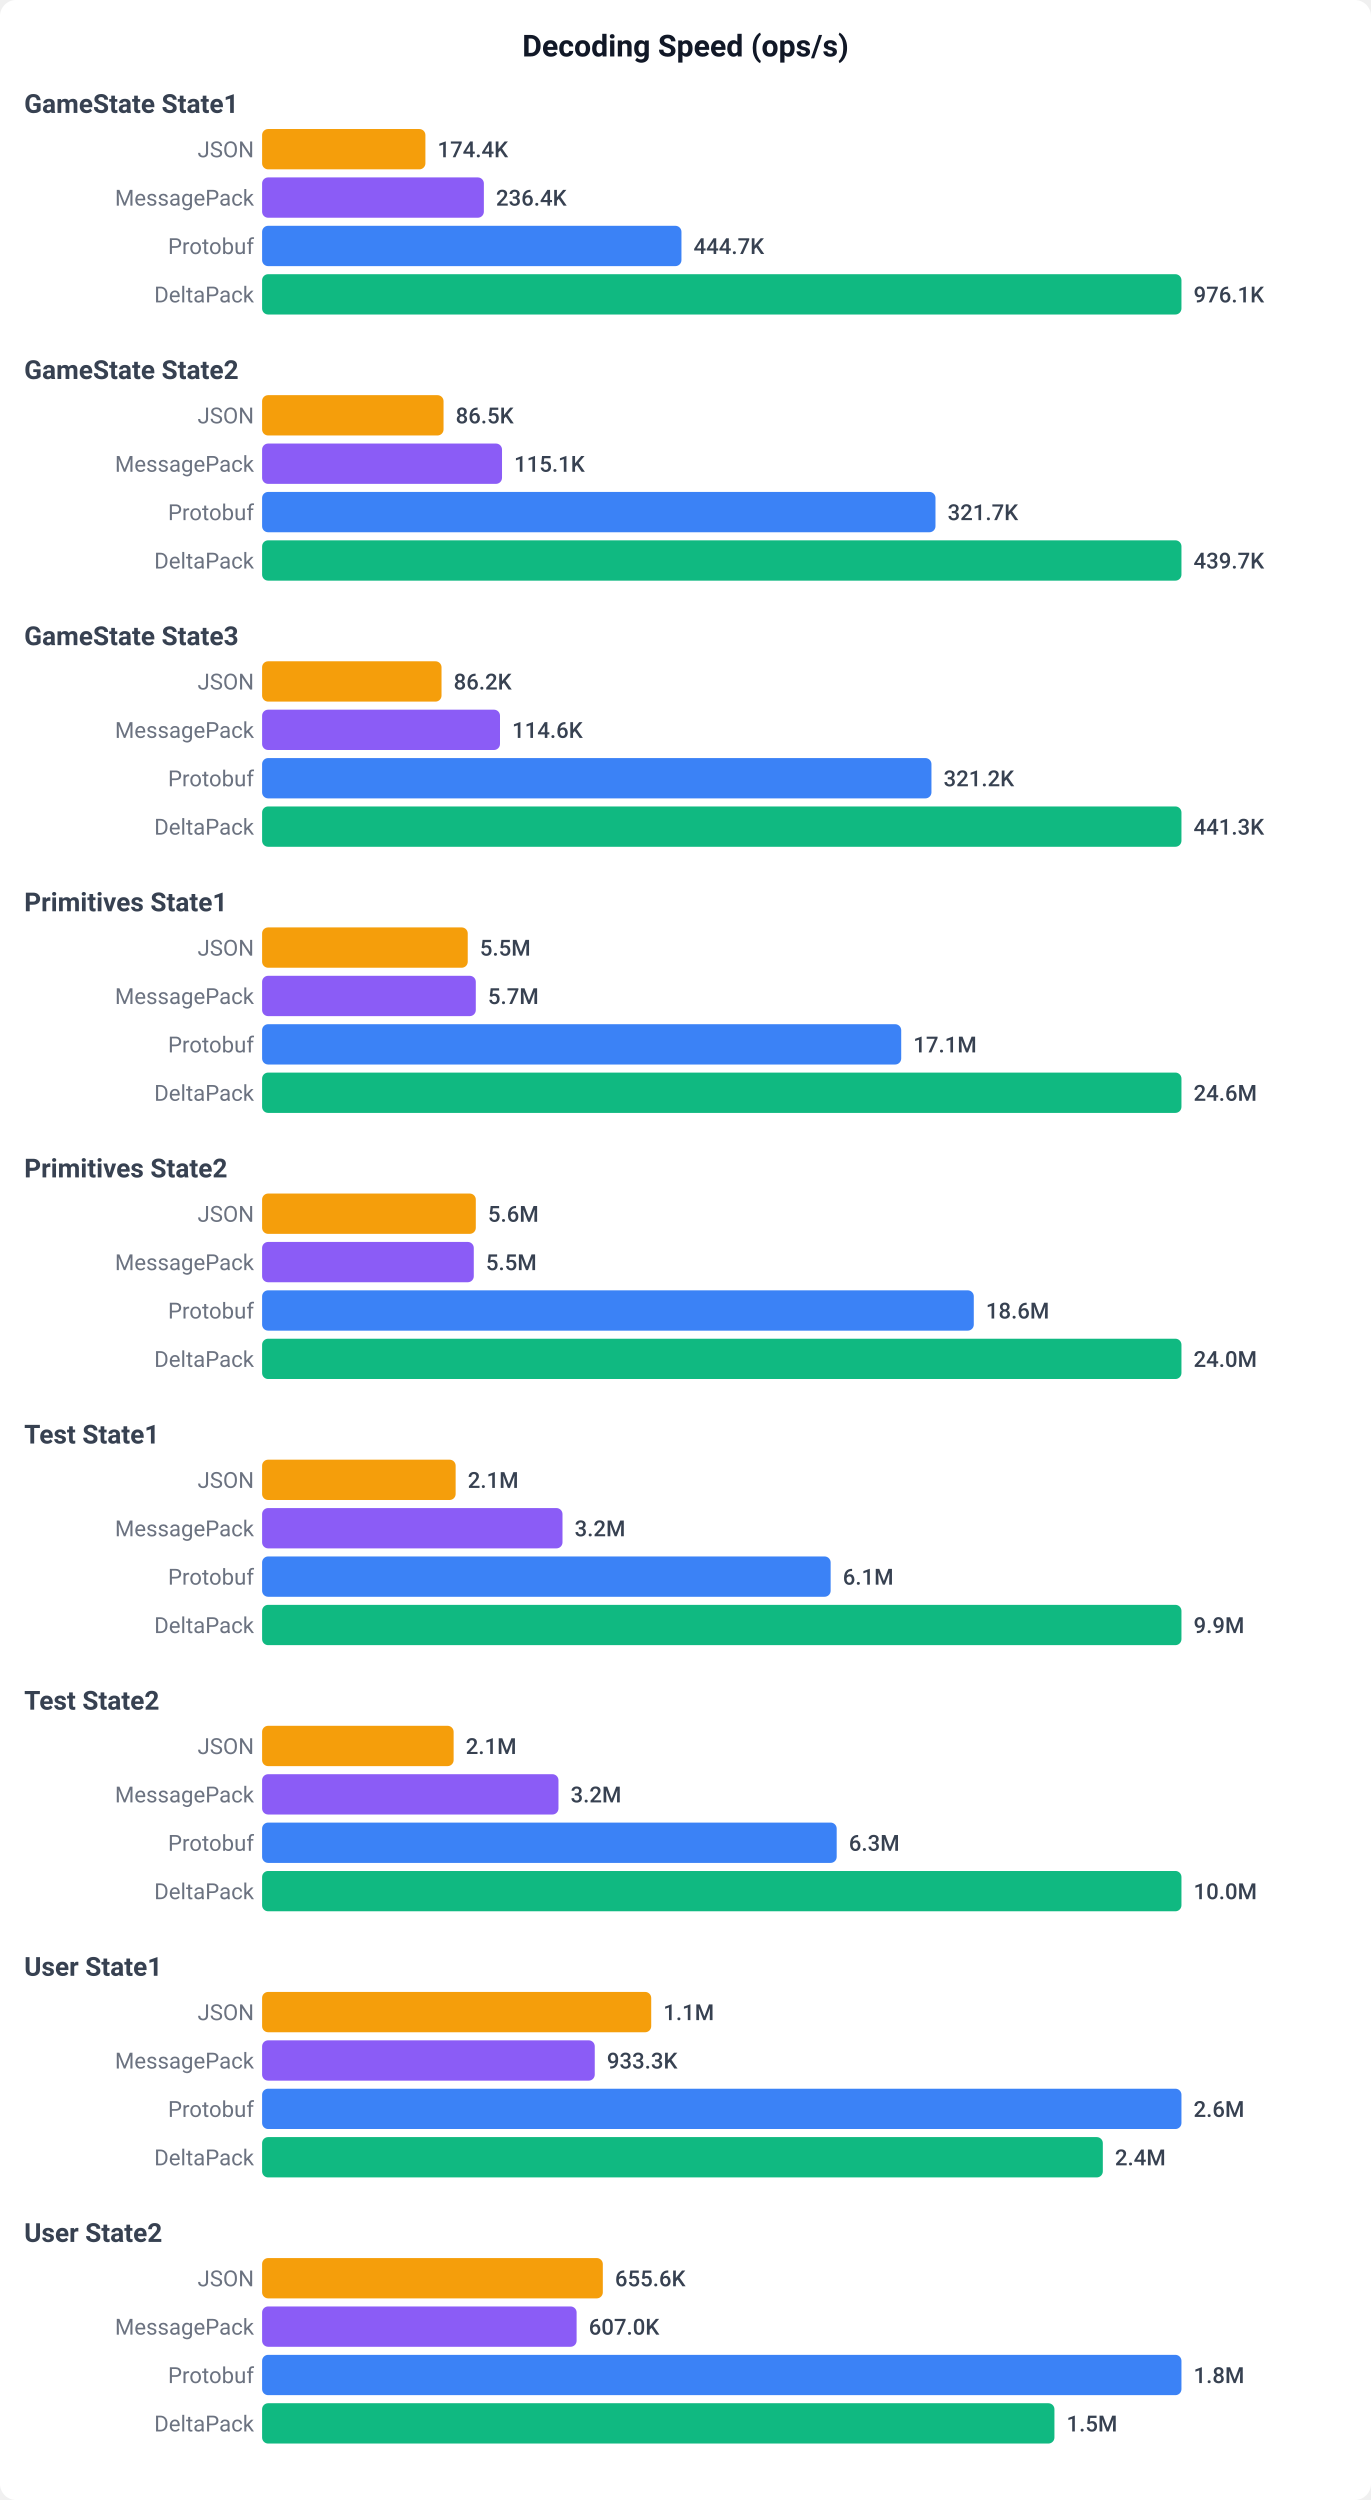
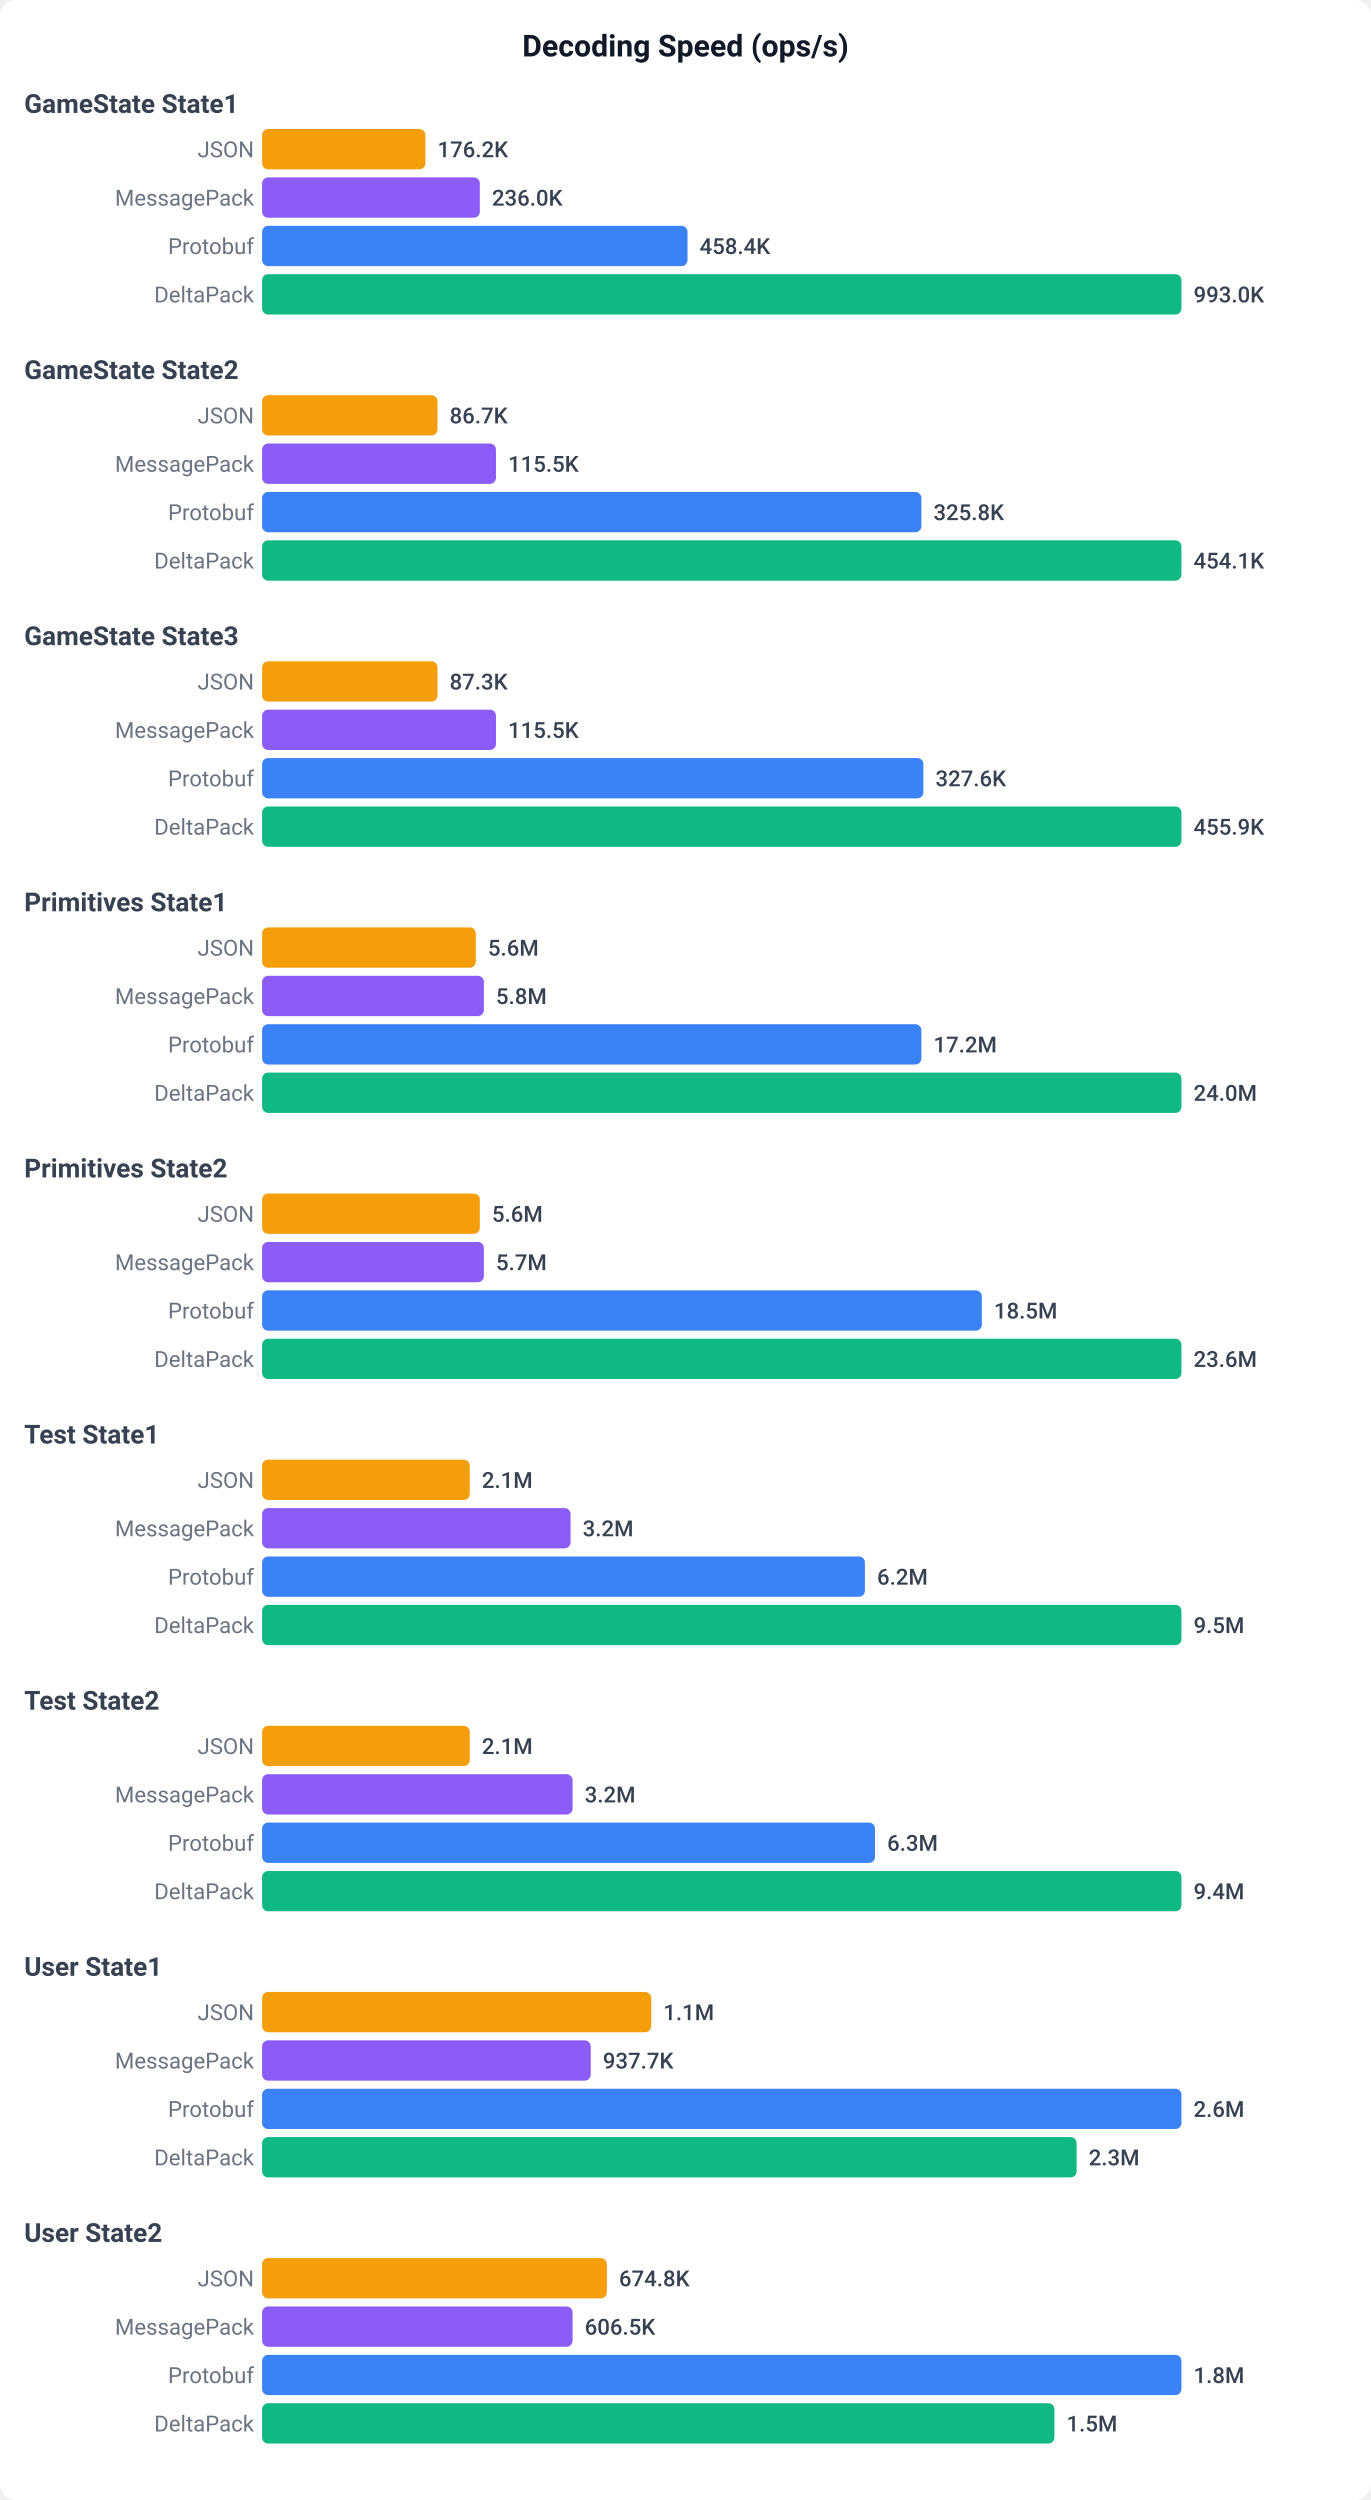
<svg xmlns="http://www.w3.org/2000/svg" width="680" height="1240" viewBox="0 0 680 1240">
  <style>
    text { font-family: -apple-system, BlinkMacSystemFont, "Segoe UI", Roboto, sans-serif; }
  </style>
  <rect width="680" height="1240" fill="white" rx="8" />
  <text x="340" y="28" text-anchor="middle" font-size="15" font-weight="bold" fill="#111827">Decoding Speed (ops/s)</text>
  <text x="12" y="56" font-size="13" font-weight="600" fill="#374151">GameState State1</text>
  <text x="126" y="78" text-anchor="end" font-size="11" fill="#6b7280">JSON</text>
  <rect x="130" y="64" width="81" height="20" fill="#f59e0b" rx="3" />
-   <text x="217" y="78" font-size="11" fill="#374151" font-weight="500">174.4K</text>
+   <text x="217" y="78" font-size="11" fill="#374151" font-weight="500">176.2K</text>
  <text x="126" y="102" text-anchor="end" font-size="11" fill="#6b7280">MessagePack</text>
-   <rect x="130" y="88" width="110" height="20" fill="#8b5cf6" rx="3" />
-   <text x="246" y="102" font-size="11" fill="#374151" font-weight="500">236.4K</text>
+   <rect x="130" y="88" width="108" height="20" fill="#8b5cf6" rx="3" />
+   <text x="244" y="102" font-size="11" fill="#374151" font-weight="500">236.0K</text>
  <text x="126" y="126" text-anchor="end" font-size="11" fill="#6b7280">Protobuf</text>
-   <rect x="130" y="112" width="208" height="20" fill="#3b82f6" rx="3" />
-   <text x="344" y="126" font-size="11" fill="#374151" font-weight="500">444.7K</text>
+   <rect x="130" y="112" width="211" height="20" fill="#3b82f6" rx="3" />
+   <text x="347" y="126" font-size="11" fill="#374151" font-weight="500">458.4K</text>
  <text x="126" y="150" text-anchor="end" font-size="11" fill="#6b7280">DeltaPack</text>
  <rect x="130" y="136" width="456" height="20" fill="#10b981" rx="3" />
-   <text x="592" y="150" font-size="11" fill="#374151" font-weight="500">976.1K</text>
+   <text x="592" y="150" font-size="11" fill="#374151" font-weight="500">993.0K</text>
  <text x="12" y="188" font-size="13" font-weight="600" fill="#374151">GameState State2</text>
  <text x="126" y="210" text-anchor="end" font-size="11" fill="#6b7280">JSON</text>
-   <rect x="130" y="196" width="90" height="20" fill="#f59e0b" rx="3" />
-   <text x="226" y="210" font-size="11" fill="#374151" font-weight="500">86.5K</text>
+   <rect x="130" y="196" width="87" height="20" fill="#f59e0b" rx="3" />
+   <text x="223" y="210" font-size="11" fill="#374151" font-weight="500">86.7K</text>
  <text x="126" y="234" text-anchor="end" font-size="11" fill="#6b7280">MessagePack</text>
-   <rect x="130" y="220" width="119" height="20" fill="#8b5cf6" rx="3" />
-   <text x="255" y="234" font-size="11" fill="#374151" font-weight="500">115.1K</text>
+   <rect x="130" y="220" width="116" height="20" fill="#8b5cf6" rx="3" />
+   <text x="252" y="234" font-size="11" fill="#374151" font-weight="500">115.5K</text>
  <text x="126" y="258" text-anchor="end" font-size="11" fill="#6b7280">Protobuf</text>
-   <rect x="130" y="244" width="334" height="20" fill="#3b82f6" rx="3" />
-   <text x="470" y="258" font-size="11" fill="#374151" font-weight="500">321.7K</text>
+   <rect x="130" y="244" width="327" height="20" fill="#3b82f6" rx="3" />
+   <text x="463" y="258" font-size="11" fill="#374151" font-weight="500">325.8K</text>
  <text x="126" y="282" text-anchor="end" font-size="11" fill="#6b7280">DeltaPack</text>
  <rect x="130" y="268" width="456" height="20" fill="#10b981" rx="3" />
-   <text x="592" y="282" font-size="11" fill="#374151" font-weight="500">439.7K</text>
+   <text x="592" y="282" font-size="11" fill="#374151" font-weight="500">454.1K</text>
  <text x="12" y="320" font-size="13" font-weight="600" fill="#374151">GameState State3</text>
  <text x="126" y="342" text-anchor="end" font-size="11" fill="#6b7280">JSON</text>
-   <rect x="130" y="328" width="89" height="20" fill="#f59e0b" rx="3" />
-   <text x="225" y="342" font-size="11" fill="#374151" font-weight="500">86.2K</text>
+   <rect x="130" y="328" width="87" height="20" fill="#f59e0b" rx="3" />
+   <text x="223" y="342" font-size="11" fill="#374151" font-weight="500">87.3K</text>
  <text x="126" y="366" text-anchor="end" font-size="11" fill="#6b7280">MessagePack</text>
-   <rect x="130" y="352" width="118" height="20" fill="#8b5cf6" rx="3" />
-   <text x="254" y="366" font-size="11" fill="#374151" font-weight="500">114.6K</text>
+   <rect x="130" y="352" width="116" height="20" fill="#8b5cf6" rx="3" />
+   <text x="252" y="366" font-size="11" fill="#374151" font-weight="500">115.5K</text>
  <text x="126" y="390" text-anchor="end" font-size="11" fill="#6b7280">Protobuf</text>
-   <rect x="130" y="376" width="332" height="20" fill="#3b82f6" rx="3" />
-   <text x="468" y="390" font-size="11" fill="#374151" font-weight="500">321.2K</text>
+   <rect x="130" y="376" width="328" height="20" fill="#3b82f6" rx="3" />
+   <text x="464" y="390" font-size="11" fill="#374151" font-weight="500">327.6K</text>
  <text x="126" y="414" text-anchor="end" font-size="11" fill="#6b7280">DeltaPack</text>
  <rect x="130" y="400" width="456" height="20" fill="#10b981" rx="3" />
-   <text x="592" y="414" font-size="11" fill="#374151" font-weight="500">441.3K</text>
+   <text x="592" y="414" font-size="11" fill="#374151" font-weight="500">455.9K</text>
  <text x="12" y="452" font-size="13" font-weight="600" fill="#374151">Primitives State1</text>
  <text x="126" y="474" text-anchor="end" font-size="11" fill="#6b7280">JSON</text>
-   <rect x="130" y="460" width="102" height="20" fill="#f59e0b" rx="3" />
-   <text x="238" y="474" font-size="11" fill="#374151" font-weight="500">5.5M</text>
+   <rect x="130" y="460" width="106" height="20" fill="#f59e0b" rx="3" />
+   <text x="242" y="474" font-size="11" fill="#374151" font-weight="500">5.6M</text>
  <text x="126" y="498" text-anchor="end" font-size="11" fill="#6b7280">MessagePack</text>
-   <rect x="130" y="484" width="106" height="20" fill="#8b5cf6" rx="3" />
-   <text x="242" y="498" font-size="11" fill="#374151" font-weight="500">5.7M</text>
+   <rect x="130" y="484" width="110" height="20" fill="#8b5cf6" rx="3" />
+   <text x="246" y="498" font-size="11" fill="#374151" font-weight="500">5.8M</text>
  <text x="126" y="522" text-anchor="end" font-size="11" fill="#6b7280">Protobuf</text>
-   <rect x="130" y="508" width="317" height="20" fill="#3b82f6" rx="3" />
-   <text x="453" y="522" font-size="11" fill="#374151" font-weight="500">17.1M</text>
+   <rect x="130" y="508" width="327" height="20" fill="#3b82f6" rx="3" />
+   <text x="463" y="522" font-size="11" fill="#374151" font-weight="500">17.2M</text>
  <text x="126" y="546" text-anchor="end" font-size="11" fill="#6b7280">DeltaPack</text>
  <rect x="130" y="532" width="456" height="20" fill="#10b981" rx="3" />
-   <text x="592" y="546" font-size="11" fill="#374151" font-weight="500">24.6M</text>
+   <text x="592" y="546" font-size="11" fill="#374151" font-weight="500">24.0M</text>
  <text x="12" y="584" font-size="13" font-weight="600" fill="#374151">Primitives State2</text>
  <text x="126" y="606" text-anchor="end" font-size="11" fill="#6b7280">JSON</text>
-   <rect x="130" y="592" width="106" height="20" fill="#f59e0b" rx="3" />
-   <text x="242" y="606" font-size="11" fill="#374151" font-weight="500">5.6M</text>
+   <rect x="130" y="592" width="108" height="20" fill="#f59e0b" rx="3" />
+   <text x="244" y="606" font-size="11" fill="#374151" font-weight="500">5.6M</text>
  <text x="126" y="630" text-anchor="end" font-size="11" fill="#6b7280">MessagePack</text>
-   <rect x="130" y="616" width="105" height="20" fill="#8b5cf6" rx="3" />
-   <text x="241" y="630" font-size="11" fill="#374151" font-weight="500">5.5M</text>
+   <rect x="130" y="616" width="110" height="20" fill="#8b5cf6" rx="3" />
+   <text x="246" y="630" font-size="11" fill="#374151" font-weight="500">5.7M</text>
  <text x="126" y="654" text-anchor="end" font-size="11" fill="#6b7280">Protobuf</text>
-   <rect x="130" y="640" width="353" height="20" fill="#3b82f6" rx="3" />
-   <text x="489" y="654" font-size="11" fill="#374151" font-weight="500">18.6M</text>
+   <rect x="130" y="640" width="357" height="20" fill="#3b82f6" rx="3" />
+   <text x="493" y="654" font-size="11" fill="#374151" font-weight="500">18.5M</text>
  <text x="126" y="678" text-anchor="end" font-size="11" fill="#6b7280">DeltaPack</text>
  <rect x="130" y="664" width="456" height="20" fill="#10b981" rx="3" />
-   <text x="592" y="678" font-size="11" fill="#374151" font-weight="500">24.0M</text>
+   <text x="592" y="678" font-size="11" fill="#374151" font-weight="500">23.6M</text>
  <text x="12" y="716" font-size="13" font-weight="600" fill="#374151">Test State1</text>
  <text x="126" y="738" text-anchor="end" font-size="11" fill="#6b7280">JSON</text>
-   <rect x="130" y="724" width="96" height="20" fill="#f59e0b" rx="3" />
-   <text x="232" y="738" font-size="11" fill="#374151" font-weight="500">2.1M</text>
+   <rect x="130" y="724" width="103" height="20" fill="#f59e0b" rx="3" />
+   <text x="239" y="738" font-size="11" fill="#374151" font-weight="500">2.1M</text>
  <text x="126" y="762" text-anchor="end" font-size="11" fill="#6b7280">MessagePack</text>
-   <rect x="130" y="748" width="149" height="20" fill="#8b5cf6" rx="3" />
-   <text x="285" y="762" font-size="11" fill="#374151" font-weight="500">3.2M</text>
+   <rect x="130" y="748" width="153" height="20" fill="#8b5cf6" rx="3" />
+   <text x="289" y="762" font-size="11" fill="#374151" font-weight="500">3.2M</text>
  <text x="126" y="786" text-anchor="end" font-size="11" fill="#6b7280">Protobuf</text>
-   <rect x="130" y="772" width="282" height="20" fill="#3b82f6" rx="3" />
-   <text x="418" y="786" font-size="11" fill="#374151" font-weight="500">6.1M</text>
+   <rect x="130" y="772" width="299" height="20" fill="#3b82f6" rx="3" />
+   <text x="435" y="786" font-size="11" fill="#374151" font-weight="500">6.2M</text>
  <text x="126" y="810" text-anchor="end" font-size="11" fill="#6b7280">DeltaPack</text>
  <rect x="130" y="796" width="456" height="20" fill="#10b981" rx="3" />
-   <text x="592" y="810" font-size="11" fill="#374151" font-weight="500">9.9M</text>
+   <text x="592" y="810" font-size="11" fill="#374151" font-weight="500">9.5M</text>
  <text x="12" y="848" font-size="13" font-weight="600" fill="#374151">Test State2</text>
  <text x="126" y="870" text-anchor="end" font-size="11" fill="#6b7280">JSON</text>
-   <rect x="130" y="856" width="95" height="20" fill="#f59e0b" rx="3" />
-   <text x="231" y="870" font-size="11" fill="#374151" font-weight="500">2.1M</text>
+   <rect x="130" y="856" width="103" height="20" fill="#f59e0b" rx="3" />
+   <text x="239" y="870" font-size="11" fill="#374151" font-weight="500">2.1M</text>
  <text x="126" y="894" text-anchor="end" font-size="11" fill="#6b7280">MessagePack</text>
-   <rect x="130" y="880" width="147" height="20" fill="#8b5cf6" rx="3" />
-   <text x="283" y="894" font-size="11" fill="#374151" font-weight="500">3.2M</text>
+   <rect x="130" y="880" width="154" height="20" fill="#8b5cf6" rx="3" />
+   <text x="290" y="894" font-size="11" fill="#374151" font-weight="500">3.2M</text>
  <text x="126" y="918" text-anchor="end" font-size="11" fill="#6b7280">Protobuf</text>
-   <rect x="130" y="904" width="285" height="20" fill="#3b82f6" rx="3" />
-   <text x="421" y="918" font-size="11" fill="#374151" font-weight="500">6.3M</text>
+   <rect x="130" y="904" width="304" height="20" fill="#3b82f6" rx="3" />
+   <text x="440" y="918" font-size="11" fill="#374151" font-weight="500">6.3M</text>
  <text x="126" y="942" text-anchor="end" font-size="11" fill="#6b7280">DeltaPack</text>
  <rect x="130" y="928" width="456" height="20" fill="#10b981" rx="3" />
-   <text x="592" y="942" font-size="11" fill="#374151" font-weight="500">10.0M</text>
+   <text x="592" y="942" font-size="11" fill="#374151" font-weight="500">9.4M</text>
  <text x="12" y="980" font-size="13" font-weight="600" fill="#374151">User State1</text>
  <text x="126" y="1002" text-anchor="end" font-size="11" fill="#6b7280">JSON</text>
  <rect x="130" y="988" width="193" height="20" fill="#f59e0b" rx="3" />
  <text x="329" y="1002" font-size="11" fill="#374151" font-weight="500">1.1M</text>
  <text x="126" y="1026" text-anchor="end" font-size="11" fill="#6b7280">MessagePack</text>
-   <rect x="130" y="1012" width="165" height="20" fill="#8b5cf6" rx="3" />
-   <text x="301" y="1026" font-size="11" fill="#374151" font-weight="500">933.3K</text>
+   <rect x="130" y="1012" width="163" height="20" fill="#8b5cf6" rx="3" />
+   <text x="299" y="1026" font-size="11" fill="#374151" font-weight="500">937.7K</text>
  <text x="126" y="1050" text-anchor="end" font-size="11" fill="#6b7280">Protobuf</text>
  <rect x="130" y="1036" width="456" height="20" fill="#3b82f6" rx="3" />
  <text x="592" y="1050" font-size="11" fill="#374151" font-weight="500">2.6M</text>
  <text x="126" y="1074" text-anchor="end" font-size="11" fill="#6b7280">DeltaPack</text>
-   <rect x="130" y="1060" width="417" height="20" fill="#10b981" rx="3" />
-   <text x="553" y="1074" font-size="11" fill="#374151" font-weight="500">2.4M</text>
+   <rect x="130" y="1060" width="404" height="20" fill="#10b981" rx="3" />
+   <text x="540" y="1074" font-size="11" fill="#374151" font-weight="500">2.3M</text>
  <text x="12" y="1112" font-size="13" font-weight="600" fill="#374151">User State2</text>
  <text x="126" y="1134" text-anchor="end" font-size="11" fill="#6b7280">JSON</text>
-   <rect x="130" y="1120" width="169" height="20" fill="#f59e0b" rx="3" />
-   <text x="305" y="1134" font-size="11" fill="#374151" font-weight="500">655.6K</text>
+   <rect x="130" y="1120" width="171" height="20" fill="#f59e0b" rx="3" />
+   <text x="307" y="1134" font-size="11" fill="#374151" font-weight="500">674.8K</text>
  <text x="126" y="1158" text-anchor="end" font-size="11" fill="#6b7280">MessagePack</text>
-   <rect x="130" y="1144" width="156" height="20" fill="#8b5cf6" rx="3" />
-   <text x="292" y="1158" font-size="11" fill="#374151" font-weight="500">607.0K</text>
+   <rect x="130" y="1144" width="154" height="20" fill="#8b5cf6" rx="3" />
+   <text x="290" y="1158" font-size="11" fill="#374151" font-weight="500">606.5K</text>
  <text x="126" y="1182" text-anchor="end" font-size="11" fill="#6b7280">Protobuf</text>
  <rect x="130" y="1168" width="456" height="20" fill="#3b82f6" rx="3" />
  <text x="592" y="1182" font-size="11" fill="#374151" font-weight="500">1.8M</text>
  <text x="126" y="1206" text-anchor="end" font-size="11" fill="#6b7280">DeltaPack</text>
  <rect x="130" y="1192" width="393" height="20" fill="#10b981" rx="3" />
  <text x="529" y="1206" font-size="11" fill="#374151" font-weight="500">1.5M</text>
</svg>
